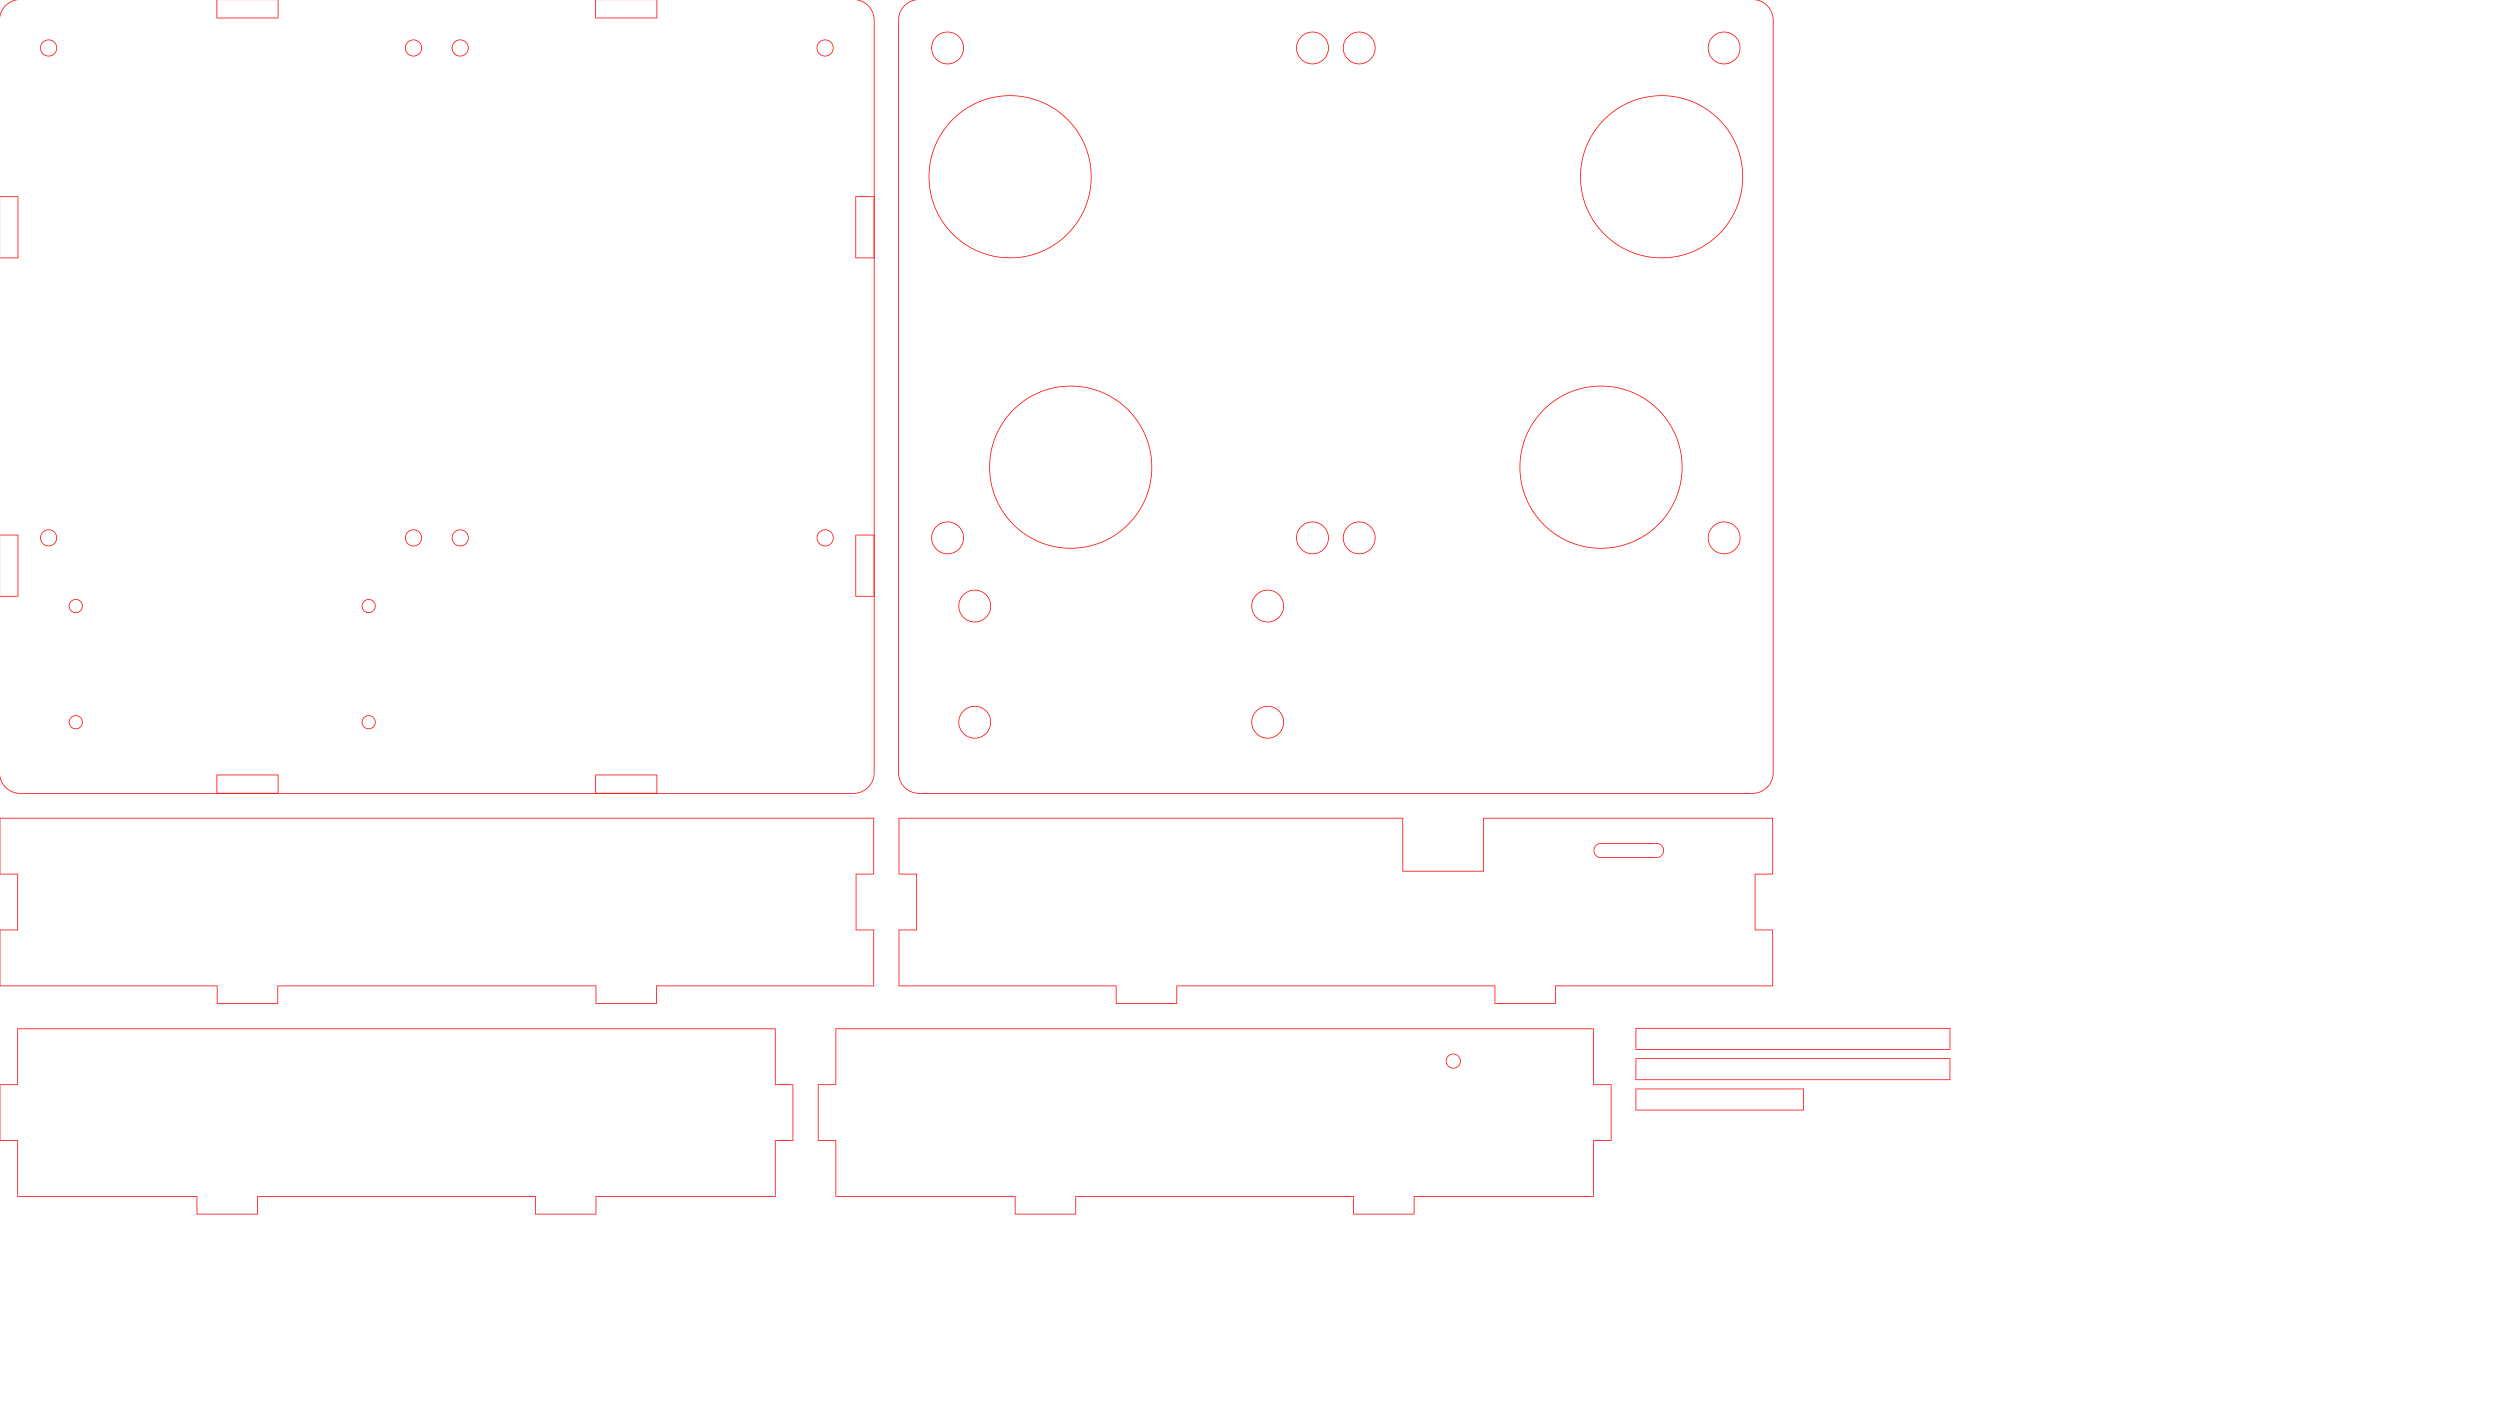
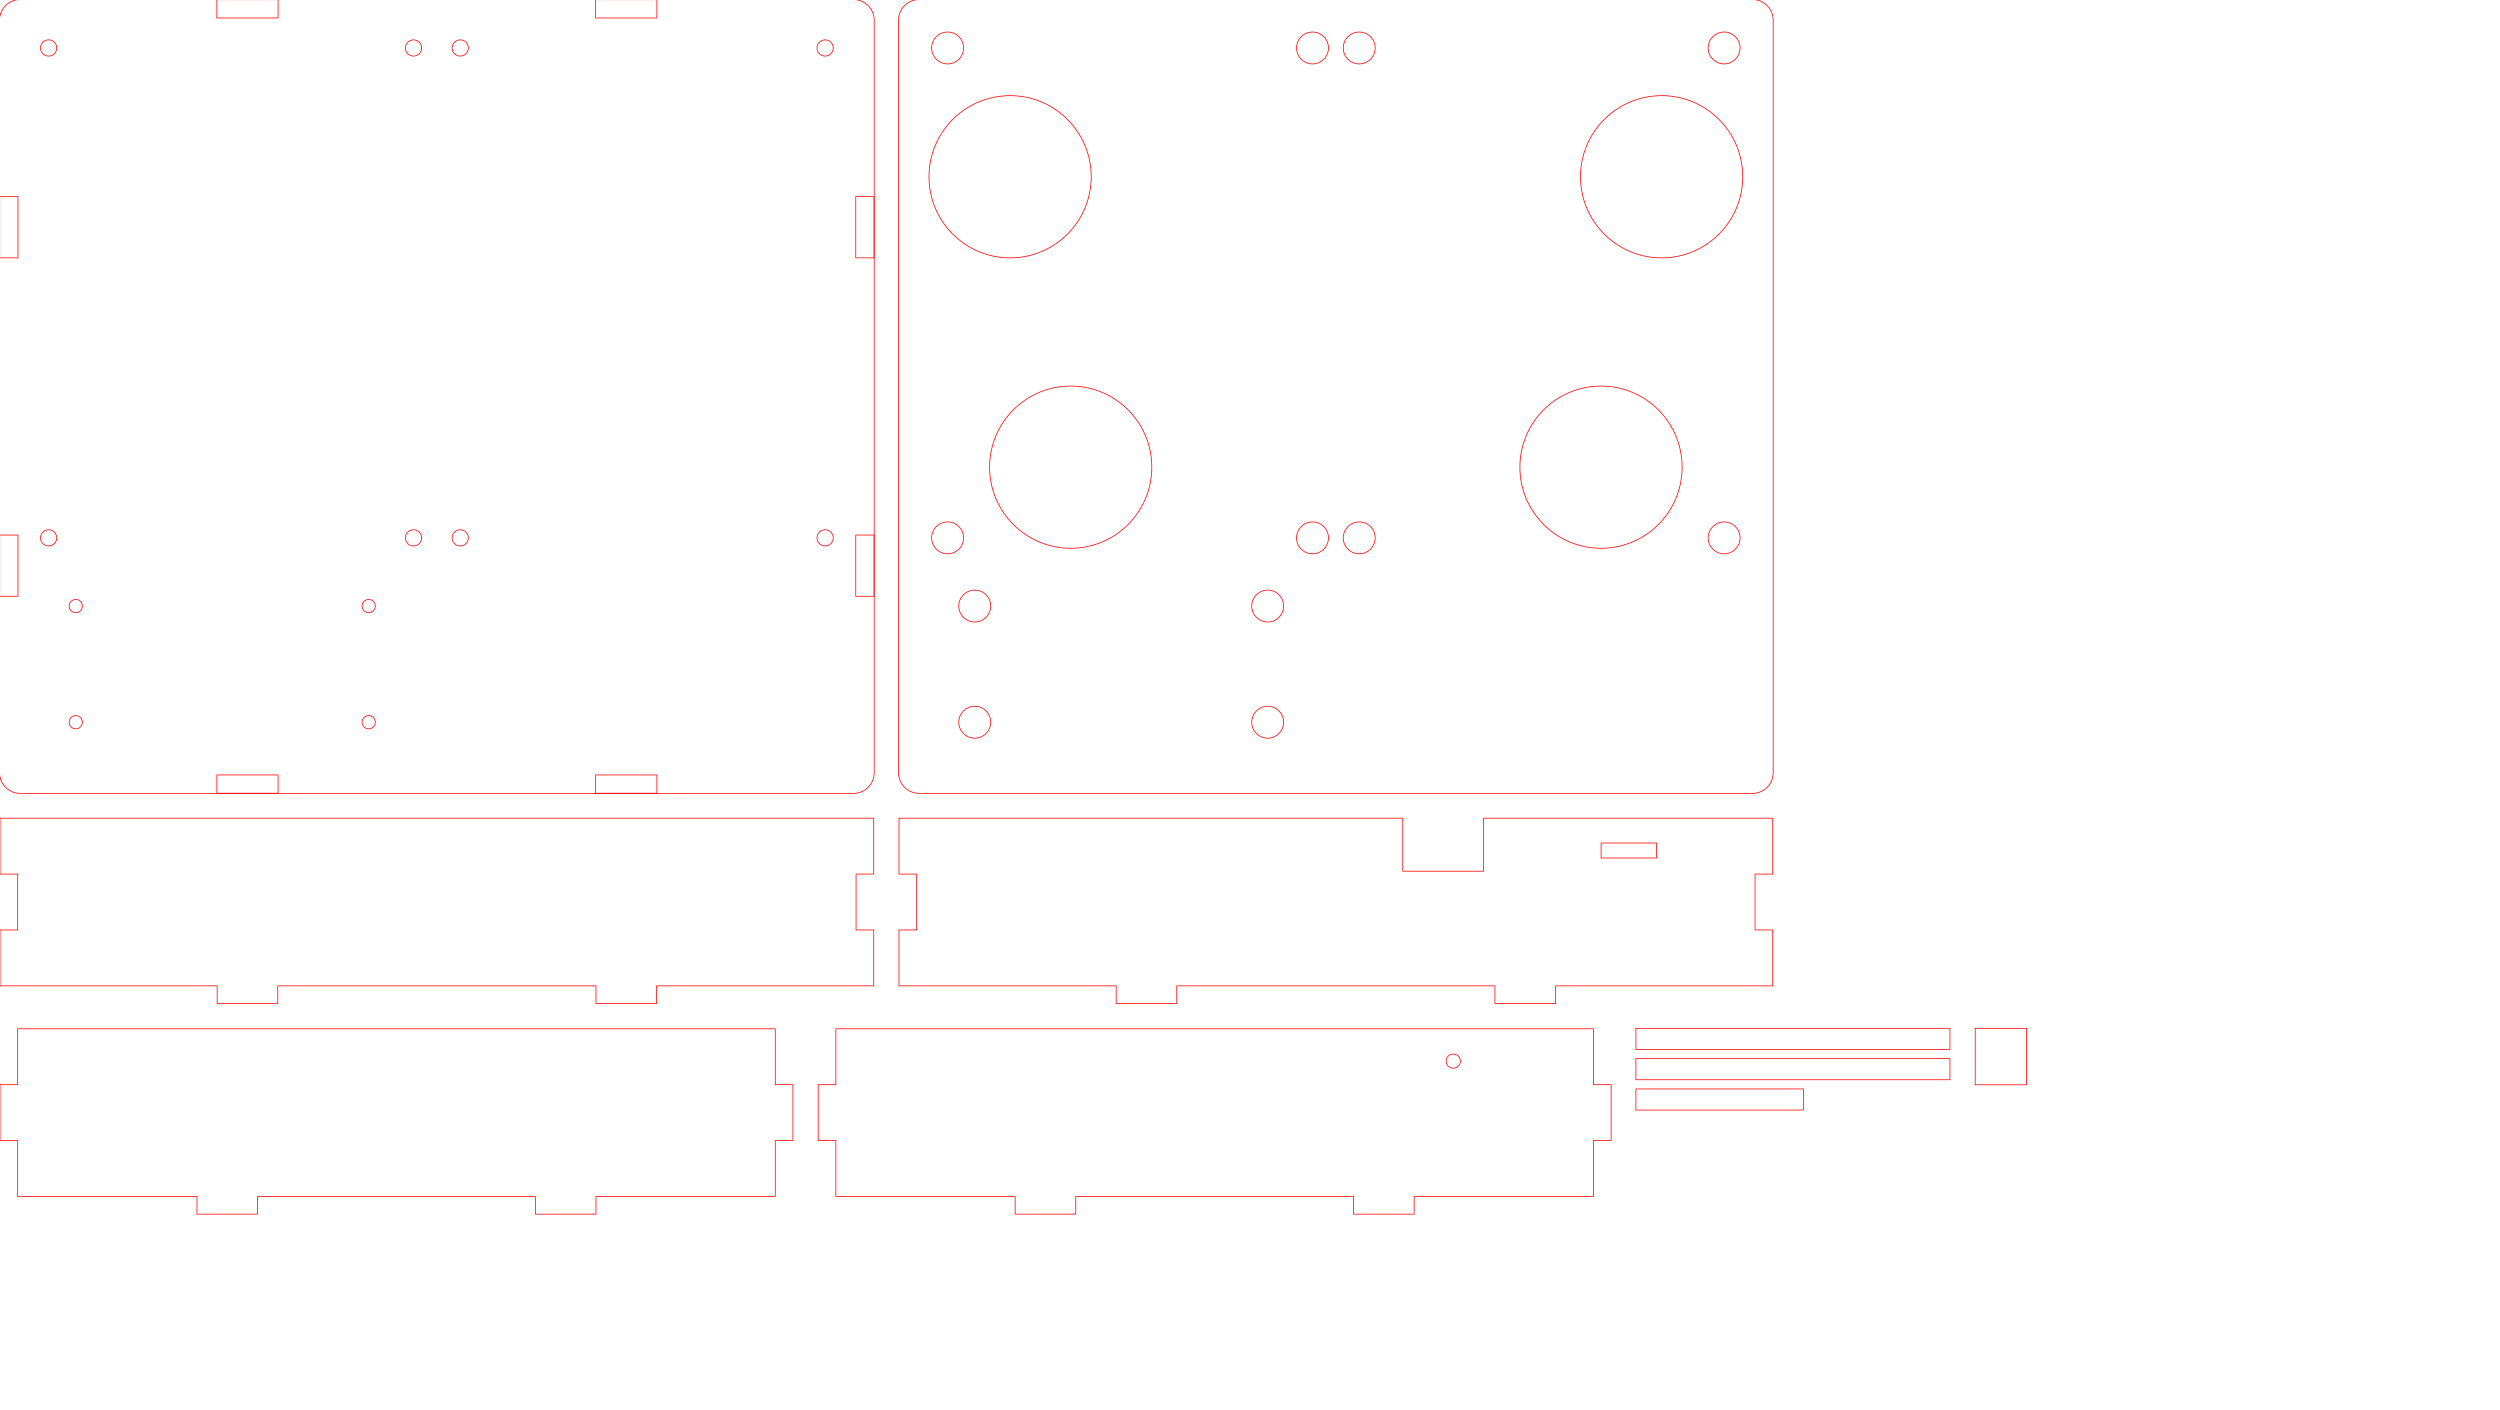
<svg xmlns="http://www.w3.org/2000/svg" width="495mm" height="279mm" viewBox="0 0 495 279">
  <g transform="translate(0,0) translate(173,0) scale(-1,1)">
    <rect x="-0.09" y="-0.09" width="173.18" height="157.18" rx="4.09" fill="none" stroke="#ff0000" stroke-width="0.15" />
    <circle cx="9.625" cy="9.5" r="1.61" fill="none" stroke="#ff0000" stroke-width="0.15" />
    <circle cx="81.875" cy="9.5" r="1.61" fill="none" stroke="#ff0000" stroke-width="0.15" />
    <circle cx="9.625" cy="106.5" r="1.61" fill="none" stroke="#ff0000" stroke-width="0.15" />
    <circle cx="81.875" cy="106.5" r="1.61" fill="none" stroke="#ff0000" stroke-width="0.15" />
    <circle cx="91.125" cy="9.5" r="1.61" fill="none" stroke="#ff0000" stroke-width="0.15" />
    <circle cx="163.375" cy="9.5" r="1.61" fill="none" stroke="#ff0000" stroke-width="0.15" />
    <circle cx="91.125" cy="106.5" r="1.61" fill="none" stroke="#ff0000" stroke-width="0.15" />
    <circle cx="163.375" cy="106.5" r="1.61" fill="none" stroke="#ff0000" stroke-width="0.15" />
    <circle cx="100" cy="120" r="1.31" fill="none" stroke="#ff0000" stroke-width="0.15" />
    <circle cx="100" cy="143" r="1.31" fill="none" stroke="#ff0000" stroke-width="0.15" />
    <circle cx="158" cy="120" r="1.31" fill="none" stroke="#ff0000" stroke-width="0.15" />
    <circle cx="158" cy="143" r="1.31" fill="none" stroke="#ff0000" stroke-width="0.15" />
    <rect x="42.94" y="-0.06" width="12.12" height="3.62" fill="none" stroke="#ff0000" stroke-width="0.15" />
    <rect x="117.94" y="-0.06" width="12.12" height="3.62" fill="none" stroke="#ff0000" stroke-width="0.15" />
    <rect x="42.94" y="153.44" width="12.12" height="3.62" fill="none" stroke="#ff0000" stroke-width="0.15" />
    <rect x="117.94" y="153.44" width="12.12" height="3.62" fill="none" stroke="#ff0000" stroke-width="0.15" />
    <rect x="-0.06" y="38.94" width="3.62" height="12.12" fill="none" stroke="#ff0000" stroke-width="0.15" />
    <rect x="-0.06" y="105.94" width="3.62" height="12.12" fill="none" stroke="#ff0000" stroke-width="0.15" />
    <rect x="169.44" y="38.94" width="3.62" height="12.12" fill="none" stroke="#ff0000" stroke-width="0.15" />
    <rect x="169.44" y="105.94" width="3.62" height="12.12" fill="none" stroke="#ff0000" stroke-width="0.15" />
  </g>
  <g transform="translate(178,0) translate(173,0) scale(-1,1)">
    <rect x="-0.09" y="-0.09" width="173.18" height="157.18" rx="4.09" fill="none" stroke="#ff0000" stroke-width="0.15" />
    <circle cx="22" cy="35" r="16.06" fill="none" stroke="#ff0000" stroke-width="0.15" />
    <circle cx="151" cy="35" r="16.06" fill="none" stroke="#ff0000" stroke-width="0.15" />
    <circle cx="34" cy="92.5" r="16.06" fill="none" stroke="#ff0000" stroke-width="0.15" />
    <circle cx="139" cy="92.5" r="16.06" fill="none" stroke="#ff0000" stroke-width="0.15" />
    <circle cx="9.625" cy="9.5" r="3.16" fill="none" stroke="#ff0000" stroke-width="0.15" />
    <circle cx="81.875" cy="9.5" r="3.16" fill="none" stroke="#ff0000" stroke-width="0.15" />
    <circle cx="9.625" cy="106.5" r="3.16" fill="none" stroke="#ff0000" stroke-width="0.15" />
    <circle cx="81.875" cy="106.5" r="3.16" fill="none" stroke="#ff0000" stroke-width="0.15" />
    <circle cx="91.125" cy="9.5" r="3.16" fill="none" stroke="#ff0000" stroke-width="0.15" />
    <circle cx="163.375" cy="9.5" r="3.16" fill="none" stroke="#ff0000" stroke-width="0.15" />
    <circle cx="91.125" cy="106.5" r="3.16" fill="none" stroke="#ff0000" stroke-width="0.15" />
    <circle cx="163.375" cy="106.5" r="3.16" fill="none" stroke="#ff0000" stroke-width="0.15" />
    <circle cx="100" cy="120" r="3.16" fill="none" stroke="#ff0000" stroke-width="0.15" />
    <circle cx="100" cy="143" r="3.16" fill="none" stroke="#ff0000" stroke-width="0.15" />
    <circle cx="158" cy="120" r="3.16" fill="none" stroke="#ff0000" stroke-width="0.15" />
    <circle cx="158" cy="143" r="3.16" fill="none" stroke="#ff0000" stroke-width="0.15" />
  </g>
  <g transform="translate(0,162)">
    <polygon points="0,0 173,0 173,11.067 169.5,11.067 169.5,22.133 173,22.133 173,33.2 130,33.2 130,36.7 118,36.7 118,33.2 55,33.2 55,36.7 43,36.7 43,33.2 0,33.2 0,22.133 3.5,22.133 3.5,11.067 0,11.067" fill="none" stroke="#ff0000" stroke-width="0.15" />
  </g>
  <g transform="translate(178,162)">
    <polygon points="0,0 99.75,0 99.75,10.5 115.75,10.5 115.75,0 173,0 173,11.067 169.5,11.067 169.5,22.133 173,22.133 173,33.2 130,33.2 130,36.7 118,36.7 118,33.2 55,33.2 55,36.7 43,36.7 43,33.2 0,33.2 0,22.133 3.5,22.133 3.5,11.067 0,11.067" fill="none" stroke="#ff0000" stroke-width="0.15" />
-     <rect x="137.59" y="4.99" width="13.82" height="2.82" rx="1.41" fill="none" stroke="#ff0000" stroke-width="0.15" />
+     <rect x="139.015" y="4.915" width="10.97" height="2.97" fill="none" stroke="#ff0000" stroke-width="0.15" />
  </g>
  <g transform="translate(0,203.7)">
    <polygon points="3.5,0 153.5,0 153.5,11.067 157,11.067 157,22.133 153.5,22.133 153.5,33.2 118,33.2 118,36.7 106,36.7 106,33.2 51,33.2 51,36.7 39,36.7 39,33.2 3.5,33.2 3.5,22.133 0,22.133 0,11.067 3.5,11.067" fill="none" stroke="#ff0000" stroke-width="0.15" />
  </g>
  <g transform="translate(162,203.7)">
    <polygon points="3.5,0 153.5,0 153.5,11.067 157,11.067 157,22.133 153.5,22.133 153.5,33.2 118,33.2 118,36.7 106,36.7 106,33.2 51,33.2 51,36.7 39,36.7 39,33.2 3.5,33.2 3.5,22.133 0,22.133 0,11.067 3.5,11.067" fill="none" stroke="#ff0000" stroke-width="0.15" />
    <circle cx="125.75" cy="6.4" r="1.41" fill="none" stroke="#ff0000" stroke-width="0.15" />
  </g>
  <g transform="translate(324,203.7)">
    <rect x="-0.09" y="-0.09" width="62.18" height="4.18" fill="none" stroke="#ff0000" stroke-width="0.15" />
    <rect x="-0.09" y="5.91" width="62.18" height="4.18" fill="none" stroke="#ff0000" stroke-width="0.15" />
    <rect x="-0.09" y="11.91" width="33.18" height="4.18" fill="none" stroke="#ff0000" stroke-width="0.15" />
  </g>
+   <g transform="translate(391.18,203.7)">
+     <rect x="-0.09" y="-0.09" width="10.18" height="11.18" fill="none" stroke="#ff0000" stroke-width="0.15" />
+   </g>
</svg>
